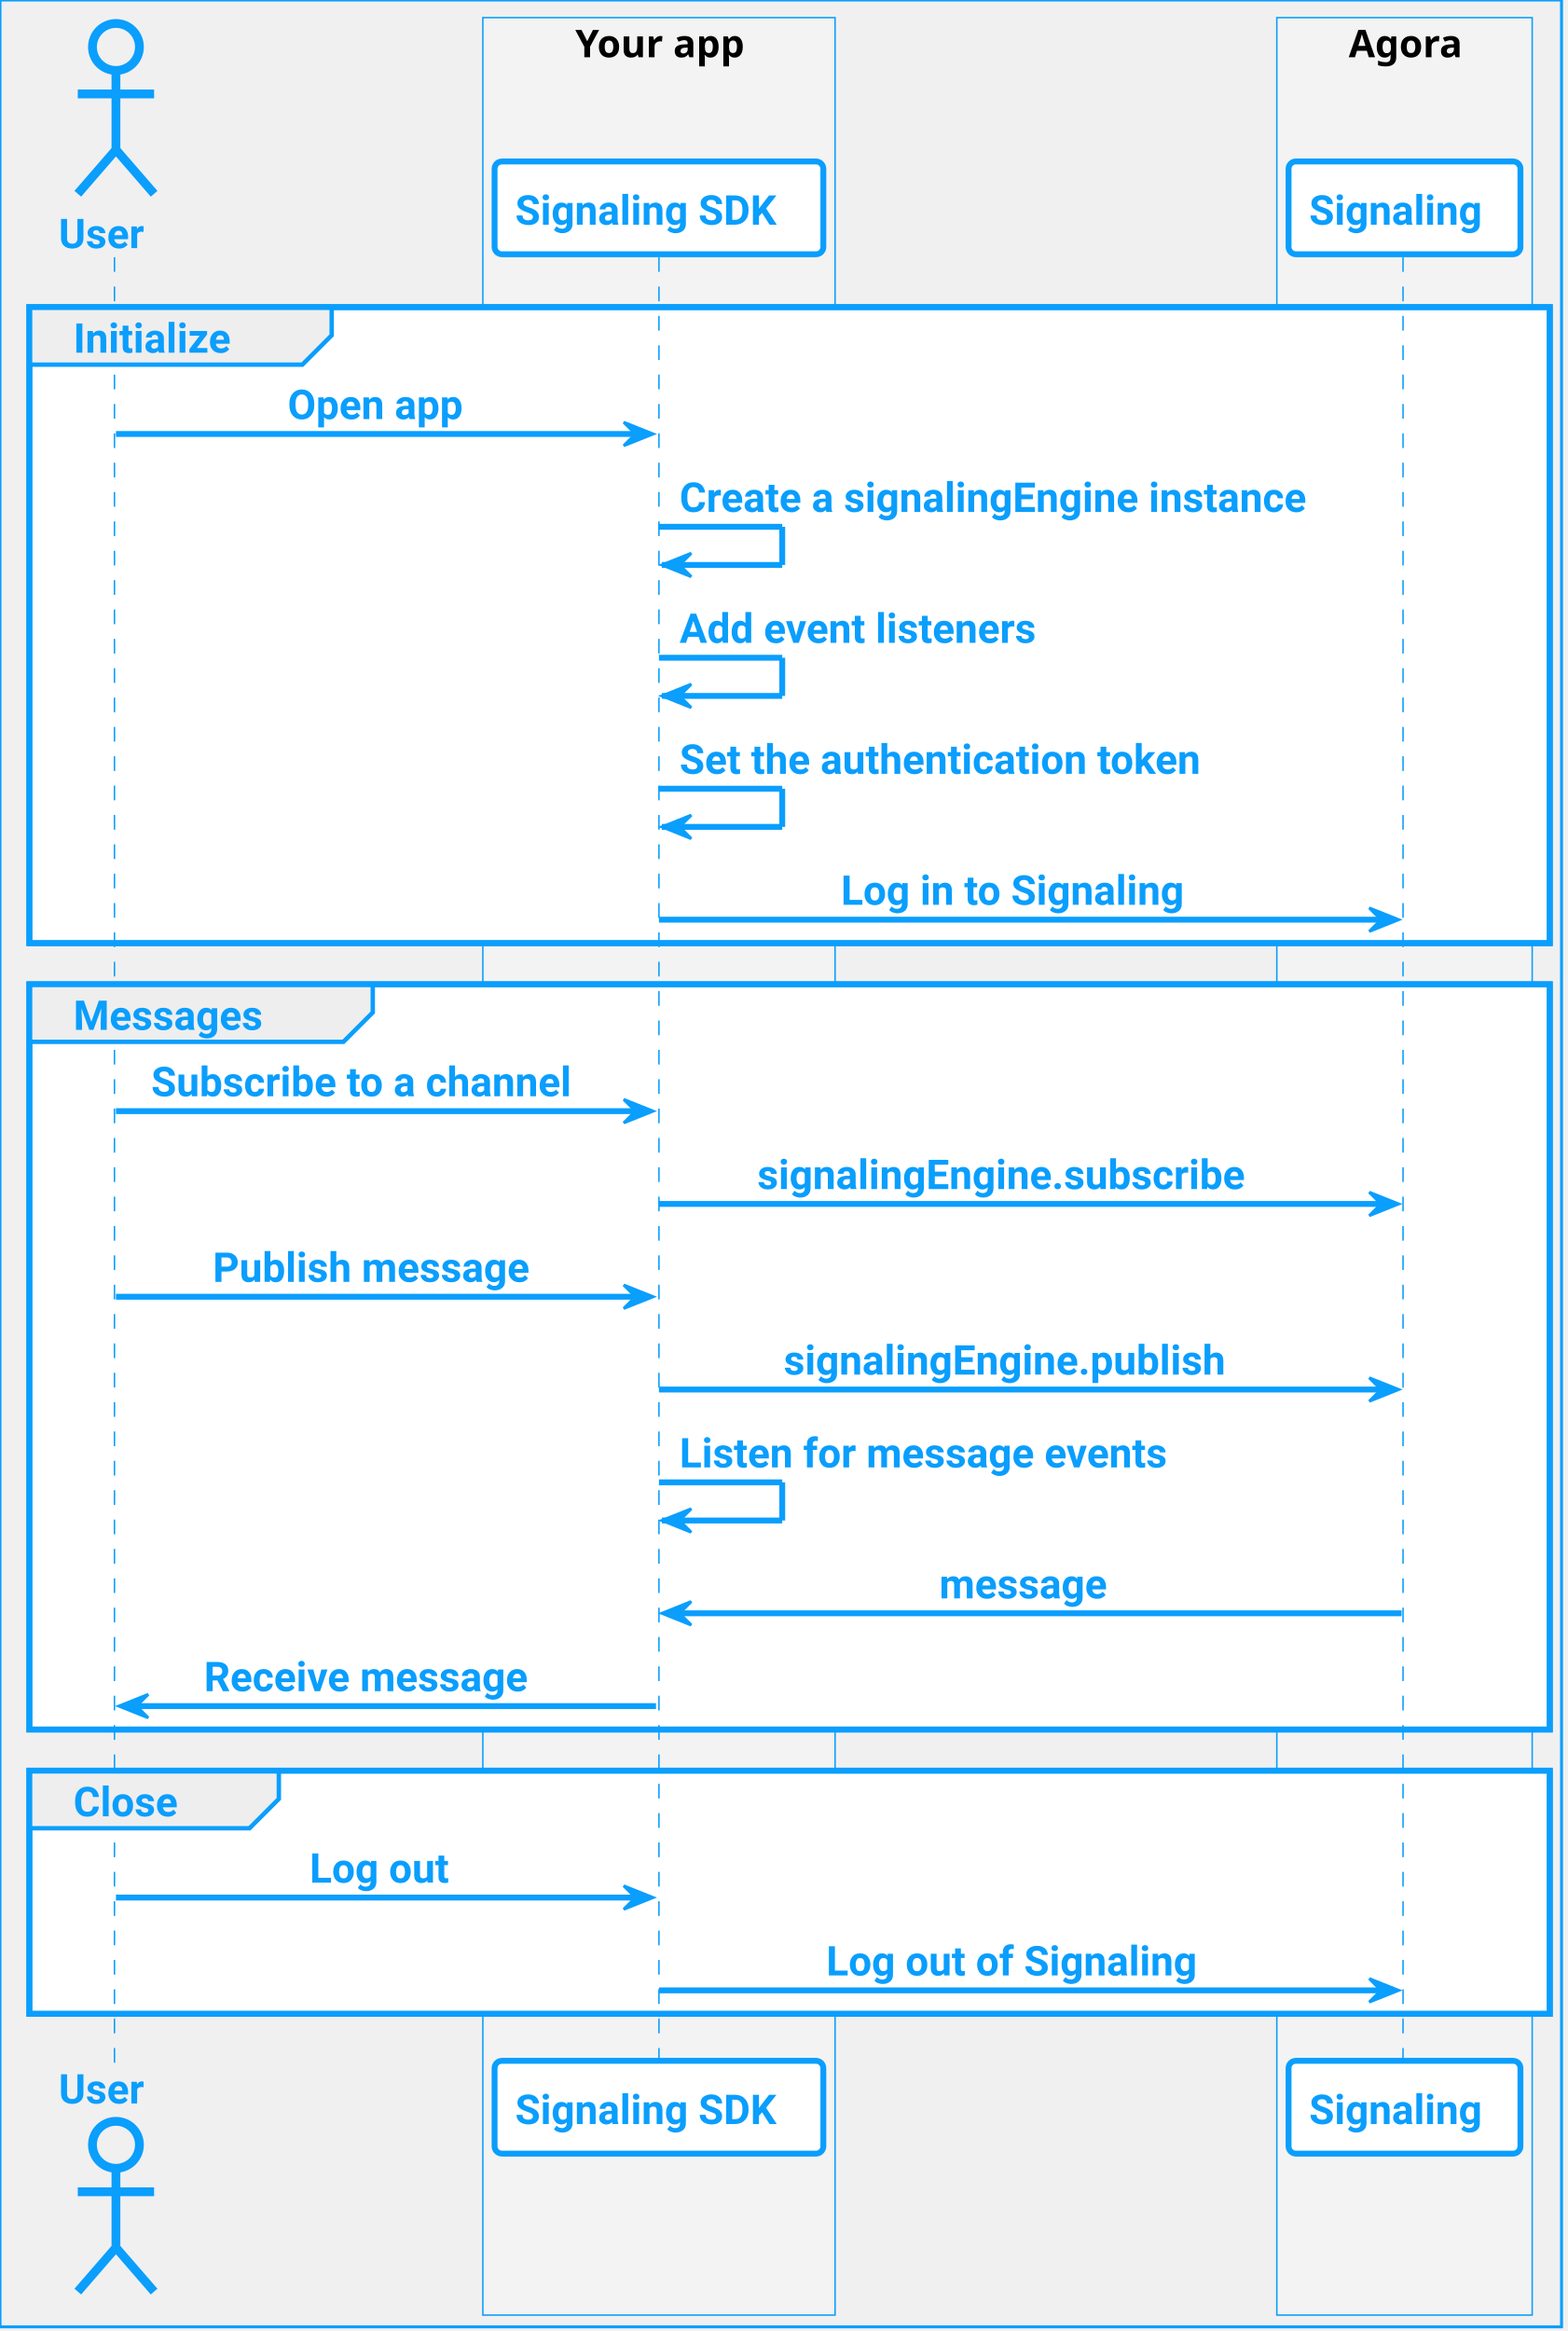
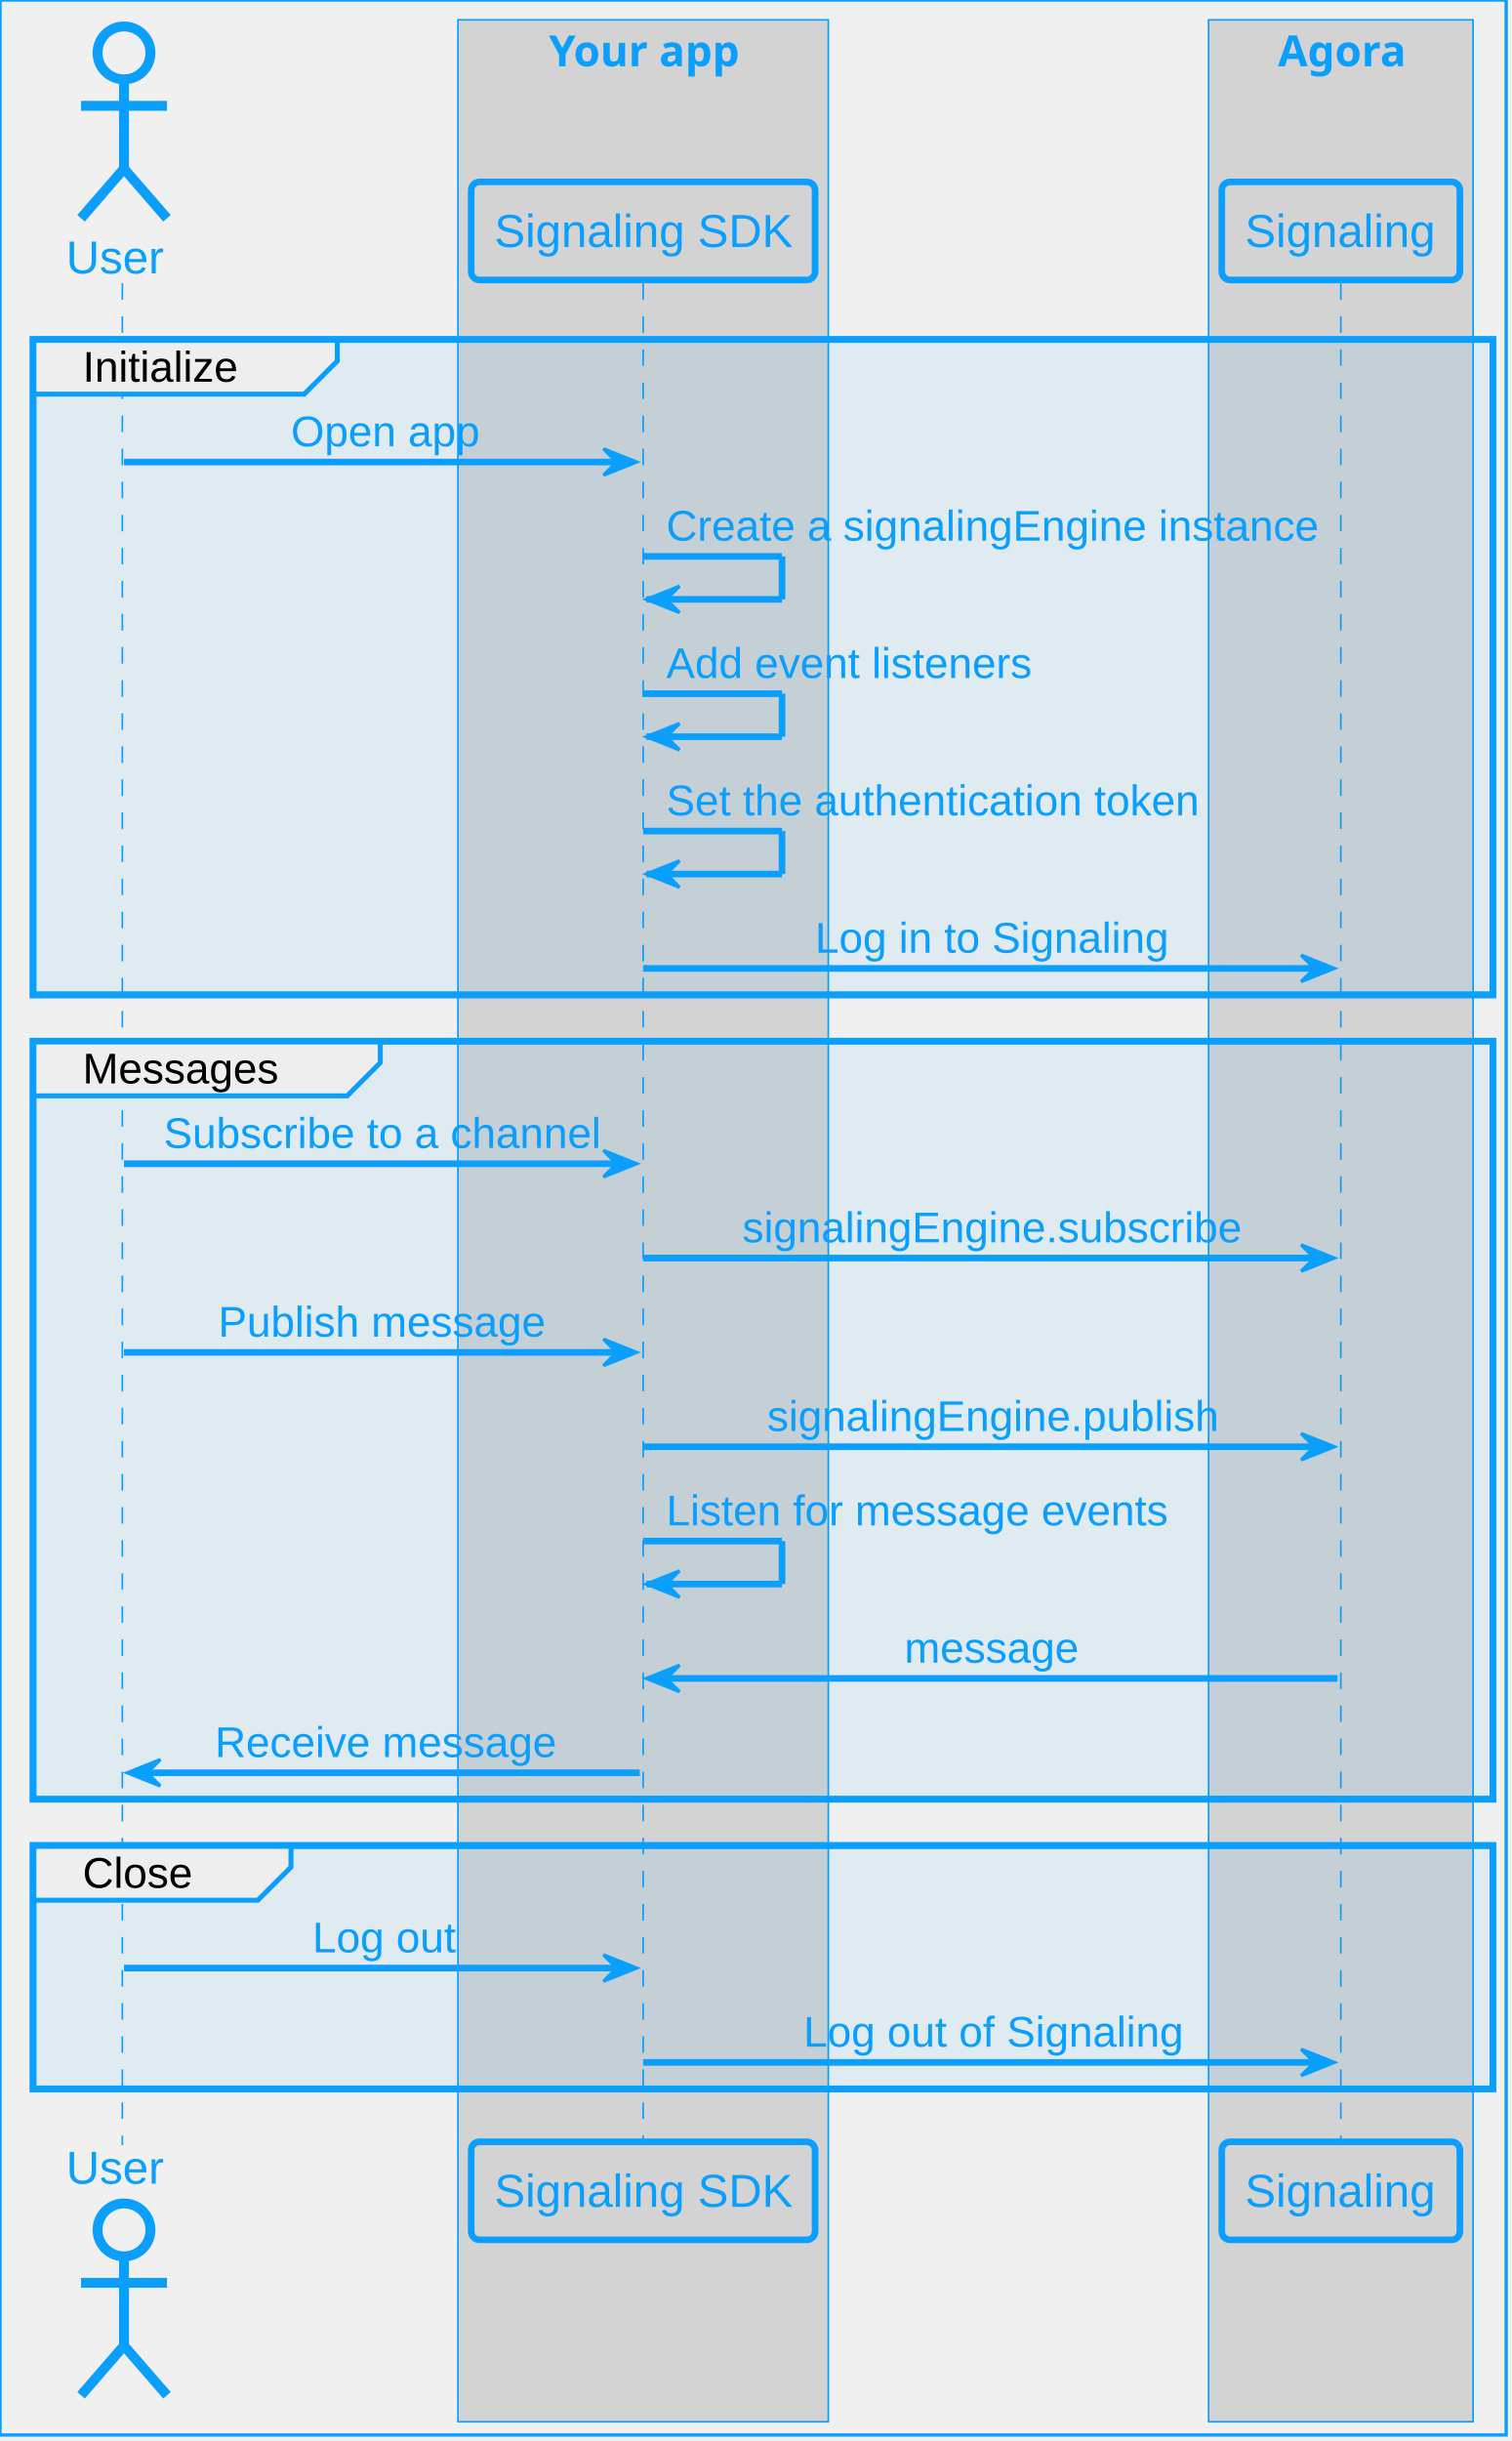
- <svg xmlns="http://www.w3.org/2000/svg" contentStyleType="text/css" height="794px" preserveAspectRatio="none" style="width:534px;height:794px;background:#FFFFFF;" version="1.1" viewBox="0 0 534 794" width="534px" zoomAndPan="magnify">
+ <svg xmlns="http://www.w3.org/2000/svg" contentStyleType="text/css" height="738px" preserveAspectRatio="none" style="width:457px;height:738px;" version="1.1" viewBox="0 0 457 738" width="457px" zoomAndPan="magnify">
  <defs />
  <g>
-     <rect fill="none" height="792.578" style="stroke:#0A9EFD;stroke-width:1.0;" width="532" x="0" y="0" />
-     <rect fill="#F3F3F3" height="782.578" style="stroke:#0A9EFD;stroke-width:0.5;" width="120" x="164.5" y="6" />
-     <text fill="#000000" font-family="sans-serif" font-size="13" font-weight="bold" lengthAdjust="spacing" textLength="57" x="196" y="19.495">Your app</text>
-     <rect fill="#F3F3F3" height="782.578" style="stroke:#0A9EFD;stroke-width:0.5;" width="87" x="435" y="6" />
-     <text fill="#000000" font-family="sans-serif" font-size="13" font-weight="bold" lengthAdjust="spacing" textLength="38" x="459.5" y="19.495">Agora</text>
-     <rect fill="#FFFFFF" height="216.656" style="stroke:#0A9EFD;stroke-width:2.0;" width="518" x="10" y="104.609" />
-     <rect fill="#FFFFFF" height="253.875" style="stroke:#0A9EFD;stroke-width:2.0;" width="518" x="10" y="335.266" />
-     <rect fill="#FFFFFF" height="82.828" style="stroke:#0A9EFD;stroke-width:2.0;" width="518" x="10" y="603.141" />
-     <line style="stroke:#0A9EFD;stroke-width:0.5;stroke-dasharray:5.0,5.0;" x1="39" x2="39" y1="87.609" y2="702.969" />
-     <line style="stroke:#0A9EFD;stroke-width:0.5;stroke-dasharray:5.0,5.0;" x1="224.5" x2="224.5" y1="87.609" y2="702.969" />
-     <line style="stroke:#0A9EFD;stroke-width:0.5;stroke-dasharray:5.0,5.0;" x1="478" x2="478" y1="87.609" y2="702.969" />
-     <text fill="#0A9EFD" font-family="Roboto" font-size="14" font-weight="bold" lengthAdjust="spacing" textLength="33" x="20" y="84.533">User</text>
-     <ellipse cx="39.5" cy="16" fill="none" rx="8" ry="8" style="stroke:#0A9EFD;stroke-width:3.0;" />
-     <path d="M39.5,24 L39.5,51 M26.5,32 L52.5,32 M39.5,51 L26.5,66 M39.5,51 L52.5,66 " fill="none" style="stroke:#0A9EFD;stroke-width:3.0;" />
-     <text fill="#0A9EFD" font-family="Roboto" font-size="14" font-weight="bold" lengthAdjust="spacing" textLength="33" x="20" y="716.502">User</text>
-     <ellipse cx="39.5" cy="730.578" fill="none" rx="8" ry="8" style="stroke:#0A9EFD;stroke-width:3.0;" />
-     <path d="M39.5,738.578 L39.5,765.578 M26.5,746.578 L52.5,746.578 M39.5,765.578 L26.5,780.578 M39.5,765.578 L52.5,780.578 " fill="none" style="stroke:#0A9EFD;stroke-width:3.0;" />
-     <rect fill="#FFFFFF" height="31.609" rx="2.5" ry="2.5" style="stroke:#0A9EFD;stroke-width:2.0;" width="112" x="168.5" y="55" />
-     <text fill="#0A9EFD" font-family="Roboto" font-size="14" font-weight="bold" lengthAdjust="spacing" textLength="98" x="175.5" y="76.533">Signaling SDK</text>
-     <rect fill="#FFFFFF" height="31.609" rx="2.5" ry="2.5" style="stroke:#0A9EFD;stroke-width:2.0;" width="112" x="168.5" y="701.969" />
-     <text fill="#0A9EFD" font-family="Roboto" font-size="14" font-weight="bold" lengthAdjust="spacing" textLength="98" x="175.5" y="723.502">Signaling SDK</text>
-     <rect fill="#FFFFFF" height="31.609" rx="2.5" ry="2.5" style="stroke:#0A9EFD;stroke-width:2.0;" width="79" x="439" y="55" />
-     <text fill="#0A9EFD" font-family="Roboto" font-size="14" font-weight="bold" lengthAdjust="spacing" textLength="65" x="446" y="76.533">Signaling</text>
-     <rect fill="#FFFFFF" height="31.609" rx="2.5" ry="2.5" style="stroke:#0A9EFD;stroke-width:2.0;" width="79" x="439" y="701.969" />
-     <text fill="#0A9EFD" font-family="Roboto" font-size="14" font-weight="bold" lengthAdjust="spacing" textLength="65" x="446" y="723.502">Signaling</text>
-     <path d="M10,104.609 L113,104.609 L113,114.219 L103,124.219 L10,124.219 L10,104.609 " fill="#EEEEEE" style="stroke:#0A9EFD;stroke-width:1.5;" />
-     <rect fill="none" height="216.656" style="stroke:#0A9EFD;stroke-width:2.0;" width="518" x="10" y="104.609" />
-     <text fill="#0A9EFD" font-family="Roboto" font-size="14" font-weight="bold" lengthAdjust="spacing" textLength="58" x="25" y="120.143">Initialize</text>
-     <polygon fill="#0A9EFD" points="212.5,143.828,222.5,147.828,212.5,151.828,216.5,147.828" style="stroke:#0A9EFD;stroke-width:1.0;" />
-     <line style="stroke:#0A9EFD;stroke-width:2.0;" x1="39.5" x2="218.5" y1="147.828" y2="147.828" />
-     <text fill="#0A9EFD" font-family="Roboto" font-size="14" font-weight="bold" lengthAdjust="spacing" textLength="68" x="98" y="142.752">Open app</text>
-     <line style="stroke:#0A9EFD;stroke-width:2.0;" x1="224.5" x2="266.5" y1="179.438" y2="179.438" />
-     <line style="stroke:#0A9EFD;stroke-width:2.0;" x1="266.5" x2="266.5" y1="179.438" y2="192.438" />
-     <line style="stroke:#0A9EFD;stroke-width:2.0;" x1="225.5" x2="266.5" y1="192.438" y2="192.438" />
-     <polygon fill="#0A9EFD" points="235.5,188.438,225.5,192.438,235.5,196.438,231.5,192.438" style="stroke:#0A9EFD;stroke-width:1.0;" />
-     <text fill="#0A9EFD" font-family="Roboto" font-size="14" font-weight="bold" lengthAdjust="spacing" textLength="240" x="231.5" y="174.361">Create a signalingEngine instance</text>
-     <line style="stroke:#0A9EFD;stroke-width:2.0;" x1="224.5" x2="266.5" y1="224.047" y2="224.047" />
-     <line style="stroke:#0A9EFD;stroke-width:2.0;" x1="266.5" x2="266.5" y1="224.047" y2="237.047" />
-     <line style="stroke:#0A9EFD;stroke-width:2.0;" x1="225.5" x2="266.5" y1="237.047" y2="237.047" />
-     <polygon fill="#0A9EFD" points="235.5,233.047,225.5,237.047,235.5,241.047,231.5,237.047" style="stroke:#0A9EFD;stroke-width:1.0;" />
-     <text fill="#0A9EFD" font-family="Roboto" font-size="14" font-weight="bold" lengthAdjust="spacing" textLength="138" x="231.5" y="218.971">Add event listeners</text>
-     <line style="stroke:#0A9EFD;stroke-width:2.0;" x1="224.5" x2="266.5" y1="268.656" y2="268.656" />
-     <line style="stroke:#0A9EFD;stroke-width:2.0;" x1="266.5" x2="266.5" y1="268.656" y2="281.656" />
-     <line style="stroke:#0A9EFD;stroke-width:2.0;" x1="225.5" x2="266.5" y1="281.656" y2="281.656" />
-     <polygon fill="#0A9EFD" points="235.5,277.656,225.5,281.656,235.5,285.656,231.5,281.656" style="stroke:#0A9EFD;stroke-width:1.0;" />
-     <text fill="#0A9EFD" font-family="Roboto" font-size="14" font-weight="bold" lengthAdjust="spacing" textLength="199" x="231.5" y="263.58">Set the authentication token</text>
-     <polygon fill="#0A9EFD" points="466.5,309.266,476.5,313.266,466.5,317.266,470.5,313.266" style="stroke:#0A9EFD;stroke-width:1.0;" />
-     <line style="stroke:#0A9EFD;stroke-width:2.0;" x1="224.5" x2="472.5" y1="313.266" y2="313.266" />
-     <text fill="#0A9EFD" font-family="Roboto" font-size="14" font-weight="bold" lengthAdjust="spacing" textLength="130" x="286.5" y="308.19">Log in to Signaling</text>
-     <path d="M10,335.266 L127,335.266 L127,344.875 L117,354.875 L10,354.875 L10,335.266 " fill="#EEEEEE" style="stroke:#0A9EFD;stroke-width:1.5;" />
-     <rect fill="none" height="253.875" style="stroke:#0A9EFD;stroke-width:2.0;" width="518" x="10" y="335.266" />
-     <text fill="#0A9EFD" font-family="Roboto" font-size="14" font-weight="bold" lengthAdjust="spacing" textLength="72" x="25" y="350.799">Messages</text>
-     <polygon fill="#0A9EFD" points="212.5,374.484,222.5,378.484,212.5,382.484,216.5,378.484" style="stroke:#0A9EFD;stroke-width:1.0;" />
-     <line style="stroke:#0A9EFD;stroke-width:2.0;" x1="39.5" x2="218.5" y1="378.484" y2="378.484" />
-     <text fill="#0A9EFD" font-family="Roboto" font-size="14" font-weight="bold" lengthAdjust="spacing" textLength="161" x="51.5" y="373.408">Subscribe to a channel</text>
-     <polygon fill="#0A9EFD" points="466.5,406.094,476.5,410.094,466.5,414.094,470.5,410.094" style="stroke:#0A9EFD;stroke-width:1.0;" />
-     <line style="stroke:#0A9EFD;stroke-width:2.0;" x1="224.5" x2="472.5" y1="410.094" y2="410.094" />
-     <text fill="#0A9EFD" font-family="Roboto" font-size="14" font-weight="bold" lengthAdjust="spacing" textLength="187" x="258" y="405.018">signalingEngine.subscribe</text>
-     <polygon fill="#0A9EFD" points="212.5,437.703,222.5,441.703,212.5,445.703,216.5,441.703" style="stroke:#0A9EFD;stroke-width:1.0;" />
-     <line style="stroke:#0A9EFD;stroke-width:2.0;" x1="39.5" x2="218.5" y1="441.703" y2="441.703" />
-     <text fill="#0A9EFD" font-family="Roboto" font-size="14" font-weight="bold" lengthAdjust="spacing" textLength="119" x="72.5" y="436.627">Publish message</text>
-     <polygon fill="#0A9EFD" points="466.5,469.312,476.5,473.312,466.5,477.312,470.5,473.312" style="stroke:#0A9EFD;stroke-width:1.0;" />
-     <line style="stroke:#0A9EFD;stroke-width:2.0;" x1="224.5" x2="472.5" y1="473.312" y2="473.312" />
-     <text fill="#0A9EFD" font-family="Roboto" font-size="14" font-weight="bold" lengthAdjust="spacing" textLength="169" x="267" y="468.236">signalingEngine.publish</text>
-     <line style="stroke:#0A9EFD;stroke-width:2.0;" x1="224.5" x2="266.5" y1="504.922" y2="504.922" />
-     <line style="stroke:#0A9EFD;stroke-width:2.0;" x1="266.5" x2="266.5" y1="504.922" y2="517.922" />
-     <line style="stroke:#0A9EFD;stroke-width:2.0;" x1="225.5" x2="266.5" y1="517.922" y2="517.922" />
-     <polygon fill="#0A9EFD" points="235.5,513.922,225.5,517.922,235.5,521.922,231.5,517.922" style="stroke:#0A9EFD;stroke-width:1.0;" />
-     <text fill="#0A9EFD" font-family="Roboto" font-size="14" font-weight="bold" lengthAdjust="spacing" textLength="187" x="231.5" y="499.846">Listen for message events</text>
-     <polygon fill="#0A9EFD" points="235.5,545.531,225.5,549.531,235.5,553.531,231.5,549.531" style="stroke:#0A9EFD;stroke-width:1.0;" />
-     <line style="stroke:#0A9EFD;stroke-width:2.0;" x1="229.5" x2="477.5" y1="549.531" y2="549.531" />
-     <text fill="#0A9EFD" font-family="Roboto" font-size="14" font-weight="bold" lengthAdjust="spacing" textLength="63" x="320" y="544.455">message</text>
-     <polygon fill="#0A9EFD" points="50.5,577.141,40.5,581.141,50.5,585.141,46.5,581.141" style="stroke:#0A9EFD;stroke-width:1.0;" />
-     <line style="stroke:#0A9EFD;stroke-width:2.0;" x1="44.5" x2="223.5" y1="581.141" y2="581.141" />
-     <text fill="#0A9EFD" font-family="Roboto" font-size="14" font-weight="bold" lengthAdjust="spacing" textLength="125" x="69.5" y="576.064">Receive message</text>
-     <path d="M10,603.141 L95,603.141 L95,612.75 L85,622.75 L10,622.75 L10,603.141 " fill="#EEEEEE" style="stroke:#0A9EFD;stroke-width:1.5;" />
-     <rect fill="none" height="82.828" style="stroke:#0A9EFD;stroke-width:2.0;" width="518" x="10" y="603.141" />
-     <text fill="#0A9EFD" font-family="Roboto" font-size="14" font-weight="bold" lengthAdjust="spacing" textLength="40" x="25" y="618.674">Close</text>
-     <polygon fill="#0A9EFD" points="212.5,642.359,222.5,646.359,212.5,650.359,216.5,646.359" style="stroke:#0A9EFD;stroke-width:1.0;" />
-     <line style="stroke:#0A9EFD;stroke-width:2.0;" x1="39.5" x2="218.5" y1="646.359" y2="646.359" />
-     <text fill="#0A9EFD" font-family="Roboto" font-size="14" font-weight="bold" lengthAdjust="spacing" textLength="53" x="105.5" y="641.283">Log out</text>
-     <polygon fill="#0A9EFD" points="466.5,673.969,476.5,677.969,466.5,681.969,470.5,677.969" style="stroke:#0A9EFD;stroke-width:1.0;" />
-     <line style="stroke:#0A9EFD;stroke-width:2.0;" x1="224.5" x2="472.5" y1="677.969" y2="677.969" />
-     <text fill="#0A9EFD" font-family="Roboto" font-size="14" font-weight="bold" lengthAdjust="spacing" textLength="140" x="281.5" y="672.893">Log out of Signaling</text>
+     <rect fill="none" height="736.18" style="stroke:#0A9EFD;stroke-width:1.0;" width="455.5" x="0" y="0" />
+     <rect fill="#999999" fill-opacity="0.333" height="726.18" style="stroke:#0A9EFD;stroke-width:0.5;" width="112" x="138.5" y="6" />
+     <text fill="#0A9EFD" font-family="sans-serif" font-size="13" font-weight="bold" lengthAdjust="spacing" textLength="57" x="166" y="20.028">Your app</text>
+     <rect fill="#999999" fill-opacity="0.333" height="726.18" style="stroke:#0A9EFD;stroke-width:0.5;" width="80" x="365.5" y="6" />
+     <text fill="#0A9EFD" font-family="sans-serif" font-size="13" font-weight="bold" lengthAdjust="spacing" textLength="38" x="386.5" y="20.028">Agora</text>
+     <rect fill="#0A9EFD" fill-opacity="0.067" height="198.141" style="stroke:#0A9EFD;stroke-width:2.0;" width="441.5" x="10" y="102.641" />
+     <rect fill="#0A9EFD" fill-opacity="0.067" height="229.188" style="stroke:#0A9EFD;stroke-width:2.0;" width="441.5" x="10" y="314.781" />
+     <rect fill="#0A9EFD" fill-opacity="0.067" height="73.57" style="stroke:#0A9EFD;stroke-width:2.0;" width="441.5" x="10" y="557.969" />
+     <line style="stroke:#0A9EFD;stroke-width:0.5;stroke-dasharray:5.0,5.0;" x1="37" x2="37" y1="85.641" y2="648.539" />
+     <line style="stroke:#0A9EFD;stroke-width:0.5;stroke-dasharray:5.0,5.0;" x1="194.5" x2="194.5" y1="85.641" y2="648.539" />
+     <line style="stroke:#0A9EFD;stroke-width:0.5;stroke-dasharray:5.0,5.0;" x1="405.5" x2="405.5" y1="85.641" y2="648.539" />
+     <text fill="#0A9EFD" font-family="Arial" font-size="14" lengthAdjust="spacing" textLength="29" x="20" y="82.674">User</text>
+     <ellipse cx="37.5" cy="16" fill="none" rx="8" ry="8" style="stroke:#0A9EFD;stroke-width:3.0;" />
+     <path d="M37.5,24 L37.5,51 M24.5,32 L50.5,32 M37.5,51 L24.5,66 M37.5,51 L50.5,66 " fill="none" style="stroke:#0A9EFD;stroke-width:3.0;" />
+     <text fill="#0A9EFD" font-family="Arial" font-size="14" lengthAdjust="spacing" textLength="29" x="20" y="660.213">User</text>
+     <ellipse cx="37.5" cy="674.18" fill="none" rx="8" ry="8" style="stroke:#0A9EFD;stroke-width:3.0;" />
+     <path d="M37.5,682.18 L37.5,709.18 M24.5,690.18 L50.5,690.18 M37.5,709.18 L24.5,724.18 M37.5,709.18 L50.5,724.18 " fill="none" style="stroke:#0A9EFD;stroke-width:3.0;" />
+     <rect fill="none" height="29.641" rx="2.5" ry="2.5" style="stroke:#0A9EFD;stroke-width:2.0;" width="104" x="142.5" y="55" />
+     <text fill="#0A9EFD" font-family="Arial" font-size="14" lengthAdjust="spacing" textLength="90" x="149.5" y="74.674">Signaling SDK</text>
+     <rect fill="none" height="29.641" rx="2.5" ry="2.5" style="stroke:#0A9EFD;stroke-width:2.0;" width="104" x="142.5" y="647.539" />
+     <text fill="#0A9EFD" font-family="Arial" font-size="14" lengthAdjust="spacing" textLength="90" x="149.5" y="667.213">Signaling SDK</text>
+     <rect fill="none" height="29.641" rx="2.5" ry="2.5" style="stroke:#0A9EFD;stroke-width:2.0;" width="72" x="369.5" y="55" />
+     <text fill="#0A9EFD" font-family="Arial" font-size="14" lengthAdjust="spacing" textLength="58" x="376.5" y="74.674">Signaling</text>
+     <rect fill="none" height="29.641" rx="2.5" ry="2.5" style="stroke:#0A9EFD;stroke-width:2.0;" width="72" x="369.5" y="647.539" />
+     <text fill="#0A9EFD" font-family="Arial" font-size="14" lengthAdjust="spacing" textLength="58" x="376.5" y="667.213">Signaling</text>
+     <path d="M10,102.641 L102,102.641 L102,109.164 L92,119.164 L10,119.164 L10,102.641 " fill="#EEEEEE" style="stroke:#0A9EFD;stroke-width:1.5;" />
+     <rect fill="none" height="198.141" style="stroke:#0A9EFD;stroke-width:2.0;" width="441.5" x="10" y="102.641" />
+     <text fill="#000000" font-family="Arial" font-size="13" lengthAdjust="spacing" textLength="47" x="25" y="115.409">Initialize</text>
+     <polygon fill="#0A9EFD" points="182.5,135.688,192.5,139.688,182.5,143.688,186.5,139.688" style="stroke:#0A9EFD;stroke-width:1.0;" />
+     <line style="stroke:#0A9EFD;stroke-width:2.0;" x1="37.5" x2="188.5" y1="139.688" y2="139.688" />
+     <text fill="#0A9EFD" font-family="Arial" font-size="13" lengthAdjust="spacing" textLength="56" x="88" y="134.933">Open app</text>
+     <line style="stroke:#0A9EFD;stroke-width:2.0;" x1="194.5" x2="236.5" y1="168.211" y2="168.211" />
+     <line style="stroke:#0A9EFD;stroke-width:2.0;" x1="236.5" x2="236.5" y1="168.211" y2="181.211" />
+     <line style="stroke:#0A9EFD;stroke-width:2.0;" x1="195.5" x2="236.5" y1="181.211" y2="181.211" />
+     <polygon fill="#0A9EFD" points="205.5,177.211,195.5,181.211,205.5,185.211,201.5,181.211" style="stroke:#0A9EFD;stroke-width:1.0;" />
+     <text fill="#0A9EFD" font-family="Arial" font-size="13" lengthAdjust="spacing" textLength="197" x="201.5" y="163.456">Create a signalingEngine instance</text>
+     <line style="stroke:#0A9EFD;stroke-width:2.0;" x1="194.5" x2="236.5" y1="209.734" y2="209.734" />
+     <line style="stroke:#0A9EFD;stroke-width:2.0;" x1="236.5" x2="236.5" y1="209.734" y2="222.734" />
+     <line style="stroke:#0A9EFD;stroke-width:2.0;" x1="195.5" x2="236.5" y1="222.734" y2="222.734" />
+     <polygon fill="#0A9EFD" points="205.5,218.734,195.5,222.734,205.5,226.734,201.5,222.734" style="stroke:#0A9EFD;stroke-width:1.0;" />
+     <text fill="#0A9EFD" font-family="Arial" font-size="13" lengthAdjust="spacing" textLength="110" x="201.5" y="204.98">Add event listeners</text>
+     <line style="stroke:#0A9EFD;stroke-width:2.0;" x1="194.5" x2="236.5" y1="251.258" y2="251.258" />
+     <line style="stroke:#0A9EFD;stroke-width:2.0;" x1="236.5" x2="236.5" y1="251.258" y2="264.258" />
+     <line style="stroke:#0A9EFD;stroke-width:2.0;" x1="195.5" x2="236.5" y1="264.258" y2="264.258" />
+     <polygon fill="#0A9EFD" points="205.5,260.258,195.5,264.258,205.5,268.258,201.5,264.258" style="stroke:#0A9EFD;stroke-width:1.0;" />
+     <text fill="#0A9EFD" font-family="Arial" font-size="13" lengthAdjust="spacing" textLength="163" x="201.5" y="246.503">Set the authentication token</text>
+     <polygon fill="#0A9EFD" points="393.5,288.781,403.5,292.781,393.5,296.781,397.5,292.781" style="stroke:#0A9EFD;stroke-width:1.0;" />
+     <line style="stroke:#0A9EFD;stroke-width:2.0;" x1="194.5" x2="399.5" y1="292.781" y2="292.781" />
+     <text fill="#0A9EFD" font-family="Arial" font-size="13" lengthAdjust="spacing" textLength="107" x="246.5" y="288.026">Log in to Signaling</text>
+     <path d="M10,314.781 L115,314.781 L115,321.305 L105,331.305 L10,331.305 L10,314.781 " fill="#EEEEEE" style="stroke:#0A9EFD;stroke-width:1.5;" />
+     <rect fill="none" height="229.188" style="stroke:#0A9EFD;stroke-width:2.0;" width="441.5" x="10" y="314.781" />
+     <text fill="#000000" font-family="Arial" font-size="13" lengthAdjust="spacing" textLength="60" x="25" y="327.55">Messages</text>
+     <polygon fill="#0A9EFD" points="182.5,347.828,192.5,351.828,182.5,355.828,186.5,351.828" style="stroke:#0A9EFD;stroke-width:1.0;" />
+     <line style="stroke:#0A9EFD;stroke-width:2.0;" x1="37.5" x2="188.5" y1="351.828" y2="351.828" />
+     <text fill="#0A9EFD" font-family="Arial" font-size="13" lengthAdjust="spacing" textLength="133" x="49.5" y="347.073">Subscribe to a channel</text>
+     <polygon fill="#0A9EFD" points="393.5,376.352,403.5,380.352,393.5,384.352,397.5,380.352" style="stroke:#0A9EFD;stroke-width:1.0;" />
+     <line style="stroke:#0A9EFD;stroke-width:2.0;" x1="194.5" x2="399.5" y1="380.352" y2="380.352" />
+     <text fill="#0A9EFD" font-family="Arial" font-size="13" lengthAdjust="spacing" textLength="151" x="224.5" y="375.597">signalingEngine.subscribe</text>
+     <polygon fill="#0A9EFD" points="182.5,404.875,192.5,408.875,182.5,412.875,186.5,408.875" style="stroke:#0A9EFD;stroke-width:1.0;" />
+     <line style="stroke:#0A9EFD;stroke-width:2.0;" x1="37.5" x2="188.5" y1="408.875" y2="408.875" />
+     <text fill="#0A9EFD" font-family="Arial" font-size="13" lengthAdjust="spacing" textLength="100" x="66" y="404.12">Publish message</text>
+     <polygon fill="#0A9EFD" points="393.5,433.398,403.5,437.398,393.5,441.398,397.5,437.398" style="stroke:#0A9EFD;stroke-width:1.0;" />
+     <line style="stroke:#0A9EFD;stroke-width:2.0;" x1="194.5" x2="399.5" y1="437.398" y2="437.398" />
+     <text fill="#0A9EFD" font-family="Arial" font-size="13" lengthAdjust="spacing" textLength="136" x="232" y="432.644">signalingEngine.publish</text>
+     <line style="stroke:#0A9EFD;stroke-width:2.0;" x1="194.5" x2="236.5" y1="465.922" y2="465.922" />
+     <line style="stroke:#0A9EFD;stroke-width:2.0;" x1="236.5" x2="236.5" y1="465.922" y2="478.922" />
+     <line style="stroke:#0A9EFD;stroke-width:2.0;" x1="195.5" x2="236.5" y1="478.922" y2="478.922" />
+     <polygon fill="#0A9EFD" points="205.5,474.922,195.5,478.922,205.5,482.922,201.5,478.922" style="stroke:#0A9EFD;stroke-width:1.0;" />
+     <text fill="#0A9EFD" font-family="Arial" font-size="13" lengthAdjust="spacing" textLength="151" x="201.5" y="461.167">Listen for message events</text>
+     <polygon fill="#0A9EFD" points="205.5,503.445,195.5,507.445,205.5,511.445,201.5,507.445" style="stroke:#0A9EFD;stroke-width:1.0;" />
+     <line style="stroke:#0A9EFD;stroke-width:2.0;" x1="199.5" x2="404.5" y1="507.445" y2="507.445" />
+     <text fill="#0A9EFD" font-family="Arial" font-size="13" lengthAdjust="spacing" textLength="53" x="273.5" y="502.69">message</text>
+     <polygon fill="#0A9EFD" points="48.5,531.969,38.5,535.969,48.5,539.969,44.5,535.969" style="stroke:#0A9EFD;stroke-width:1.0;" />
+     <line style="stroke:#0A9EFD;stroke-width:2.0;" x1="42.5" x2="193.5" y1="535.969" y2="535.969" />
+     <text fill="#0A9EFD" font-family="Arial" font-size="13" lengthAdjust="spacing" textLength="102" x="65" y="531.214">Receive message</text>
+     <path d="M10,557.969 L88,557.969 L88,564.492 L78,574.492 L10,574.492 L10,557.969 " fill="#EEEEEE" style="stroke:#0A9EFD;stroke-width:1.5;" />
+     <rect fill="none" height="73.57" style="stroke:#0A9EFD;stroke-width:2.0;" width="441.5" x="10" y="557.969" />
+     <text fill="#000000" font-family="Arial" font-size="13" lengthAdjust="spacing" textLength="33" x="25" y="570.737">Close</text>
+     <polygon fill="#0A9EFD" points="182.5,591.016,192.5,595.016,182.5,599.016,186.5,595.016" style="stroke:#0A9EFD;stroke-width:1.0;" />
+     <line style="stroke:#0A9EFD;stroke-width:2.0;" x1="37.5" x2="188.5" y1="595.016" y2="595.016" />
+     <text fill="#0A9EFD" font-family="Arial" font-size="13" lengthAdjust="spacing" textLength="43" x="94.5" y="590.261">Log out</text>
+     <polygon fill="#0A9EFD" points="393.5,619.539,403.5,623.539,393.5,627.539,397.5,623.539" style="stroke:#0A9EFD;stroke-width:1.0;" />
+     <line style="stroke:#0A9EFD;stroke-width:2.0;" x1="194.5" x2="399.5" y1="623.539" y2="623.539" />
+     <text fill="#0A9EFD" font-family="Arial" font-size="13" lengthAdjust="spacing" textLength="114" x="243" y="618.784">Log out of Signaling</text>
  </g>
</svg>
